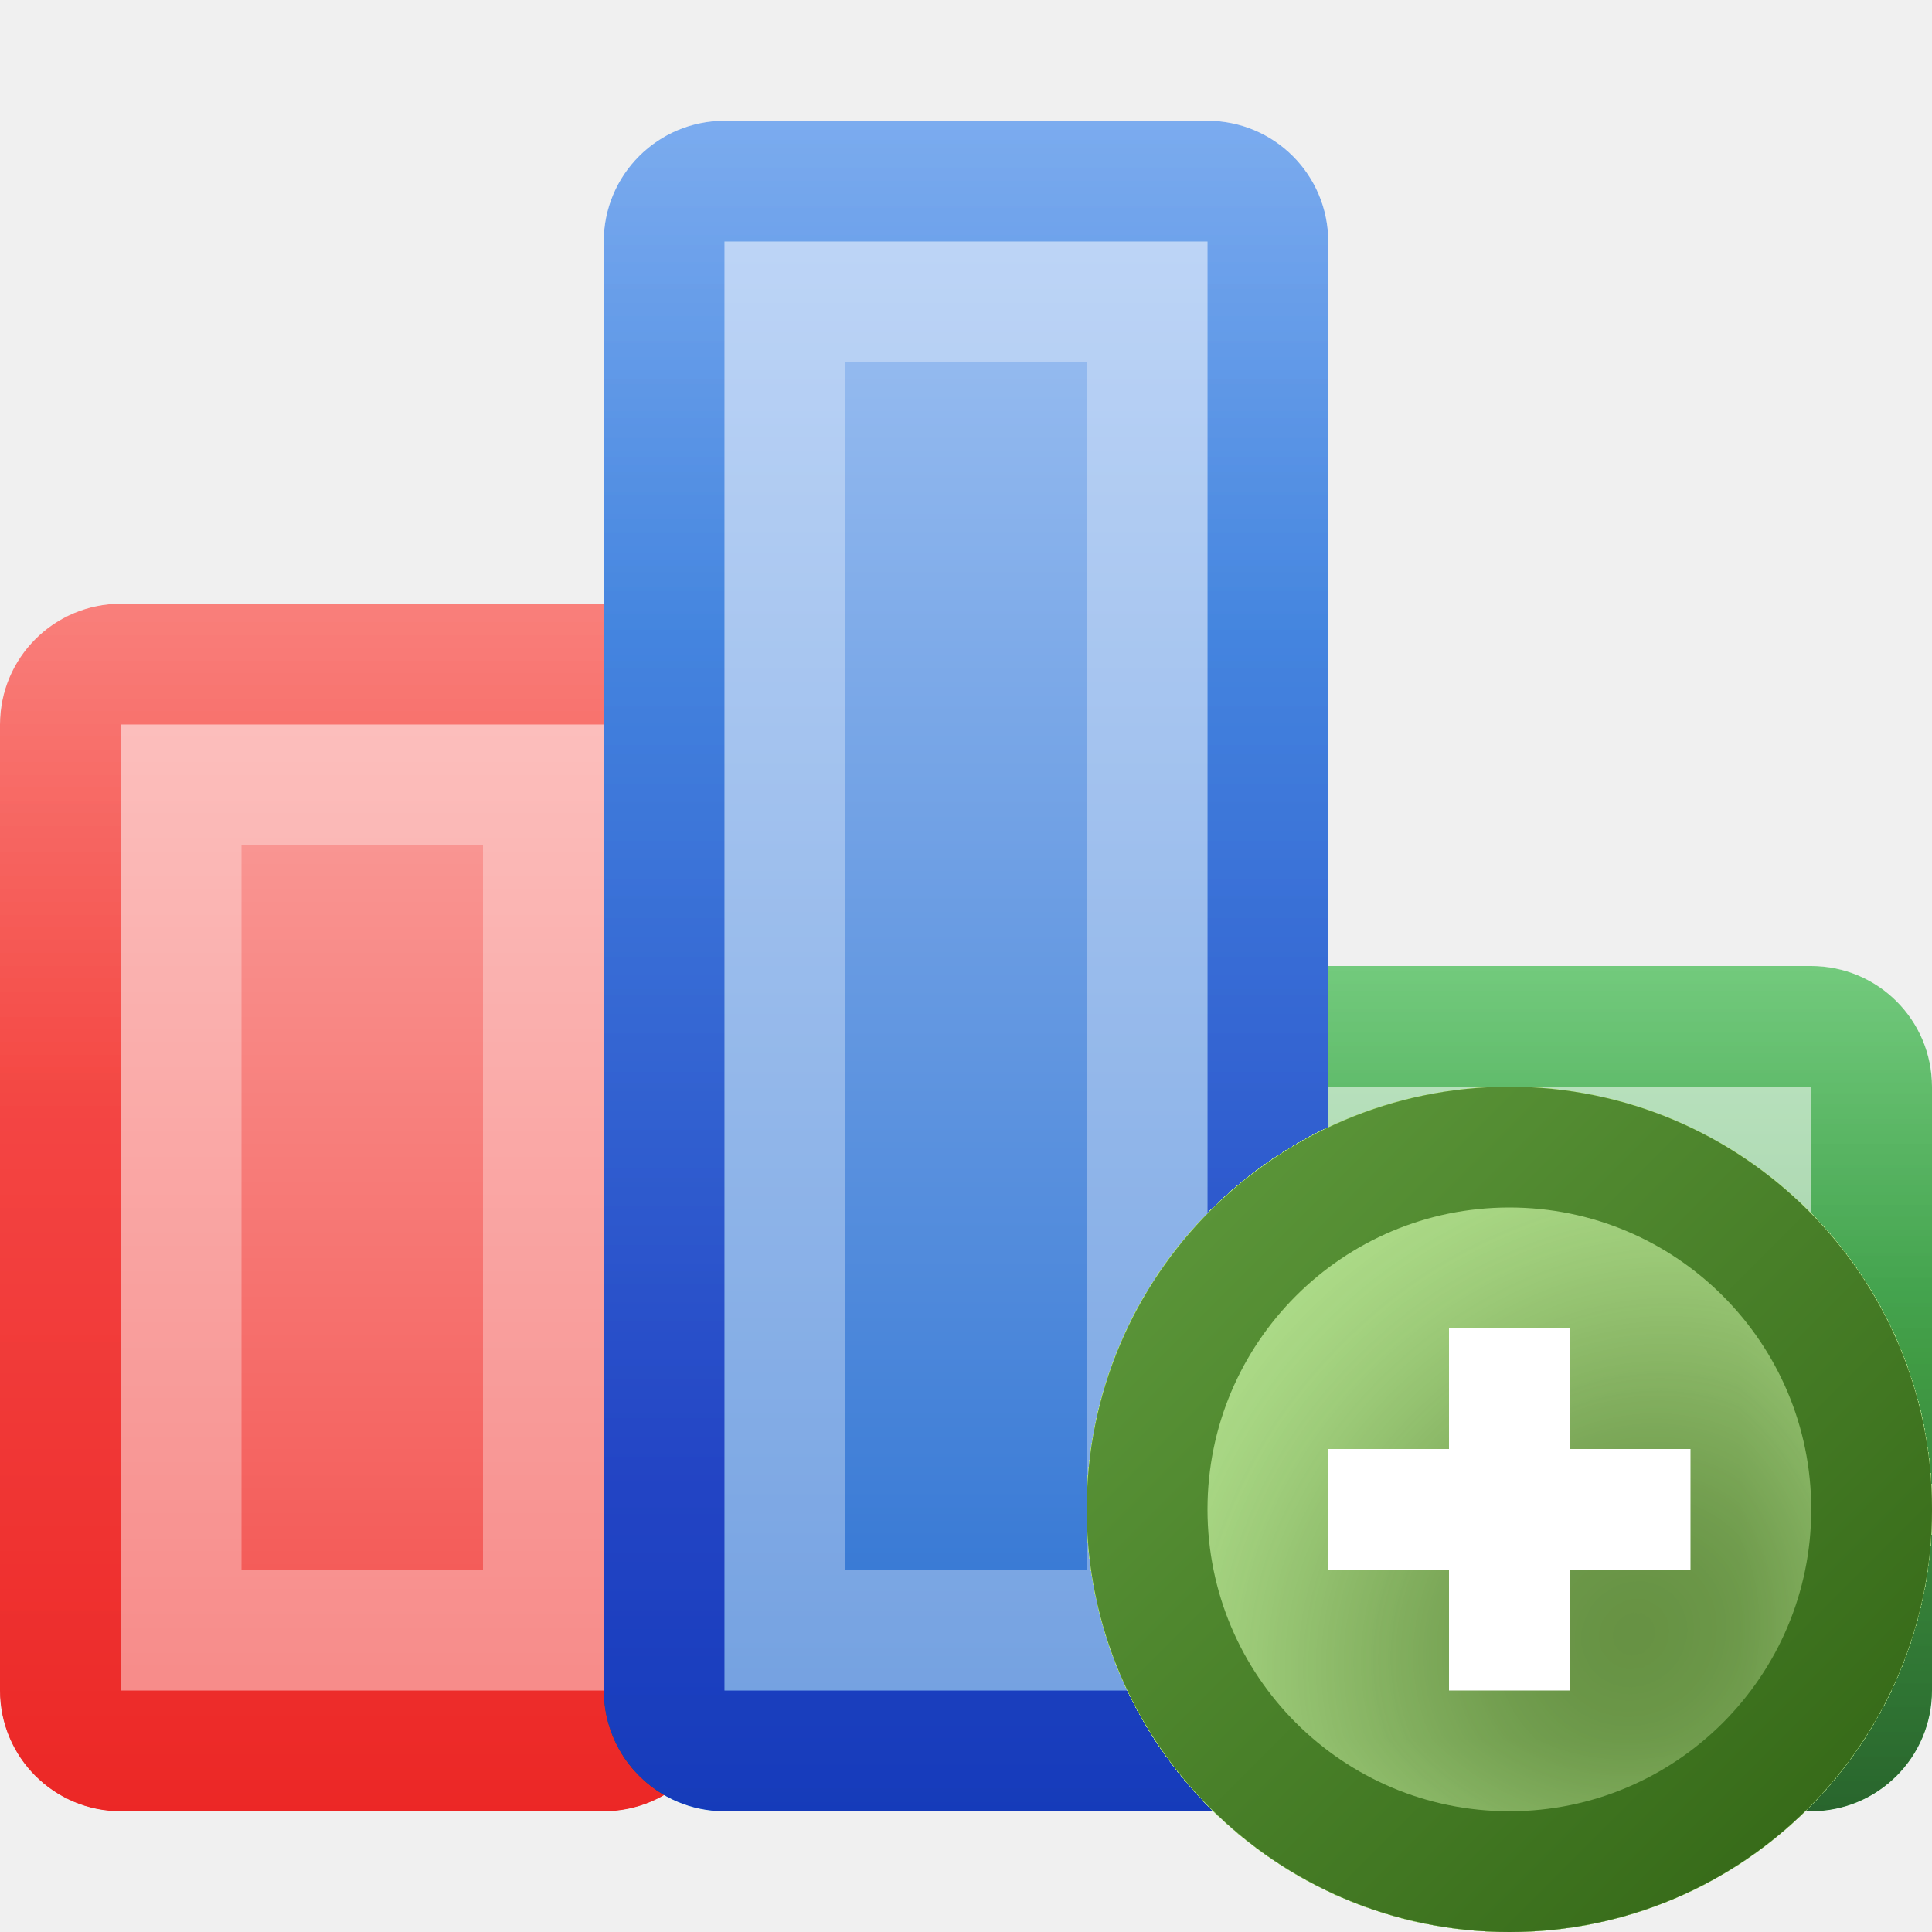
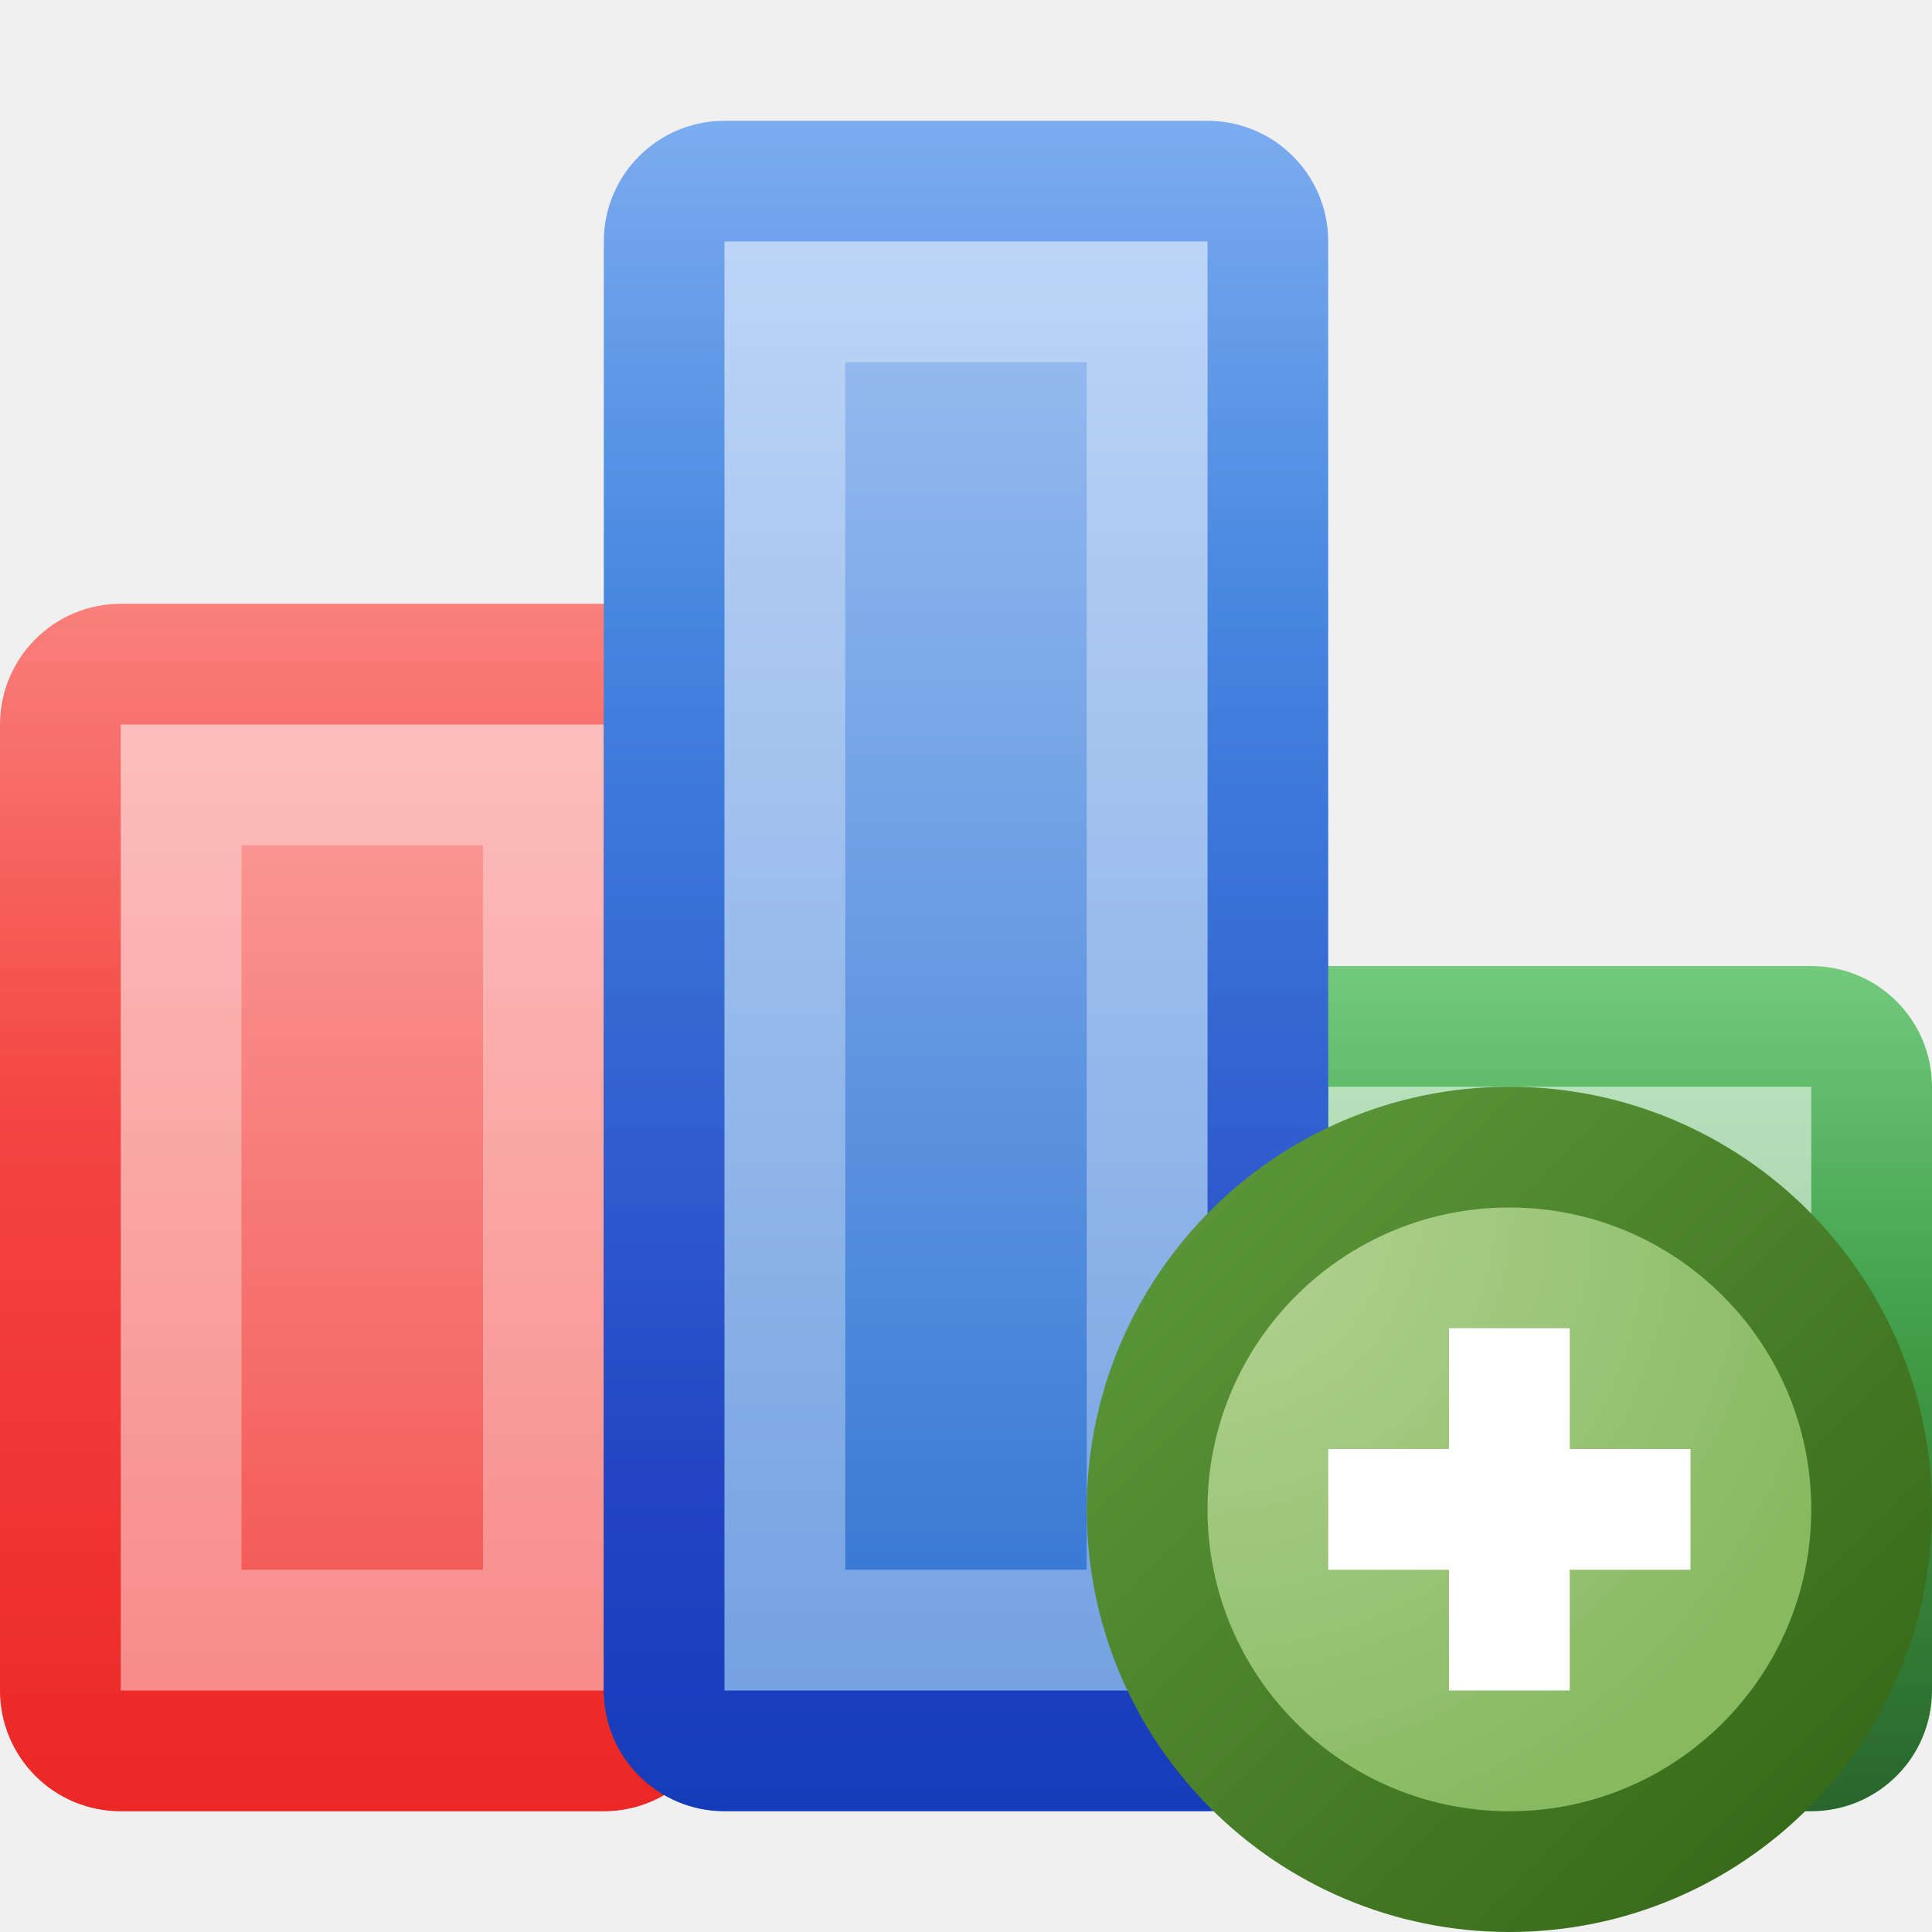
<svg xmlns="http://www.w3.org/2000/svg" width="16" height="16" viewBox="0 0 16 16" fill="none">
  <g clip-path="url(#clip0_203_6020)">
    <rect x="10" y="8" width="6" height="7" rx="1" fill="url(#paint0_linear_203_6020)" />
    <rect x="10.5" y="8.5" width="5" height="6" rx="0.5" stroke="#272727" stroke-opacity="0.66" style="mix-blend-mode:overlay" />
    <rect x="11.5" y="9.5" width="3" height="4" stroke="white" stroke-opacity="0.33" style="mix-blend-mode:hard-light" />
    <rect y="5" width="6" height="10" rx="1" fill="url(#paint1_linear_203_6020)" />
    <rect x="0.5" y="5.5" width="5" height="9" rx="0.5" stroke="#272727" stroke-opacity="0.66" style="mix-blend-mode:overlay" />
    <rect x="1.5" y="6.5" width="3" height="7" stroke="white" stroke-opacity="0.33" style="mix-blend-mode:hard-light" />
    <rect x="5" y="1" width="6" height="14" rx="1" fill="url(#paint2_linear_203_6020)" />
    <rect x="5.5" y="1.5" width="5" height="13" rx="0.5" stroke="#272727" stroke-opacity="0.66" style="mix-blend-mode:overlay" />
    <rect x="6.5" y="2.5" width="3" height="11" stroke="white" stroke-opacity="0.33" style="mix-blend-mode:hard-light" />
-     <g filter="url(#filter0_i_203_6020)">
-       <circle cx="12.5" cy="12.5" r="3.5" fill="#456F23" />
-     </g>
-     <circle cx="12.5" cy="12.5" r="3" stroke="url(#paint3_linear_203_6020)" />
+     <circle cx="12.5" cy="12.5" r="3" fill="url(#paint3_radial_203_6020)" stroke="url(#paint4_linear_203_6020)" />
    <path fill-rule="evenodd" clip-rule="evenodd" d="M12 12V11H13V12H14V13H13V14H12V13H11V12H12Z" fill="white" />
  </g>
  <defs>
-     <filter id="filter0_i_203_6020" x="9" y="9" width="9" height="9" filterUnits="userSpaceOnUse" color-interpolation-filters="sRGB">
-       <feFlood flood-opacity="0" result="BackgroundImageFix" />
-       <feBlend mode="normal" in="SourceGraphic" in2="BackgroundImageFix" result="shape" />
-       <feColorMatrix in="SourceAlpha" type="matrix" values="0 0 0 0 0 0 0 0 0 0 0 0 0 0 0 0 0 0 127 0" result="hardAlpha" />
-       <feOffset dx="2" dy="2" />
-       <feGaussianBlur stdDeviation="4" />
-       <feComposite in2="hardAlpha" operator="arithmetic" k2="-1" k3="1" />
-       <feColorMatrix type="matrix" values="0 0 0 0 0.715 0 0 0 0 0.899 0 0 0 0 0.57 0 0 0 1 0" />
-       <feBlend mode="normal" in2="shape" result="effect1_innerShadow_203_6020" />
-     </filter>
    <linearGradient id="paint0_linear_203_6020" x1="13" y1="8" x2="13" y2="15" gradientUnits="userSpaceOnUse">
      <stop offset="2.48353e-09" stop-color="#9FDBA6" />
      <stop offset="1" stop-color="#4C9653" />
    </linearGradient>
    <linearGradient id="paint1_linear_203_6020" x1="3" y1="5" x2="3" y2="15" gradientUnits="userSpaceOnUse">
      <stop offset="2.48353e-09" stop-color="#FBA8A5" />
      <stop offset="1" stop-color="#F24946" />
    </linearGradient>
    <linearGradient id="paint2_linear_203_6020" x1="8" y1="1" x2="8" y2="15" gradientUnits="userSpaceOnUse">
      <stop offset="2.48353e-09" stop-color="#A5C6F4" />
      <stop offset="1" stop-color="#286ED0" />
    </linearGradient>
-     <linearGradient id="paint3_linear_203_6020" x1="15" y1="15" x2="10" y2="10" gradientUnits="userSpaceOnUse">
+     <radialGradient id="paint3_radial_203_6020" cx="0" cy="0" r="1" gradientUnits="userSpaceOnUse" gradientTransform="translate(10 10) rotate(45) scale(5.65685)">
+       <stop stop-color="#B4D495" />
+       <stop offset="1" stop-color="#87B960" />
+     </radialGradient>
+     <linearGradient id="paint4_linear_203_6020" x1="15" y1="15" x2="10" y2="10" gradientUnits="userSpaceOnUse">
      <stop stop-color="#376B19" />
      <stop offset="1" stop-color="#5A9438" />
    </linearGradient>
    <clipPath id="clip0_203_6020">
      <rect width="16" height="16" fill="white" />
    </clipPath>
  </defs>
</svg>
